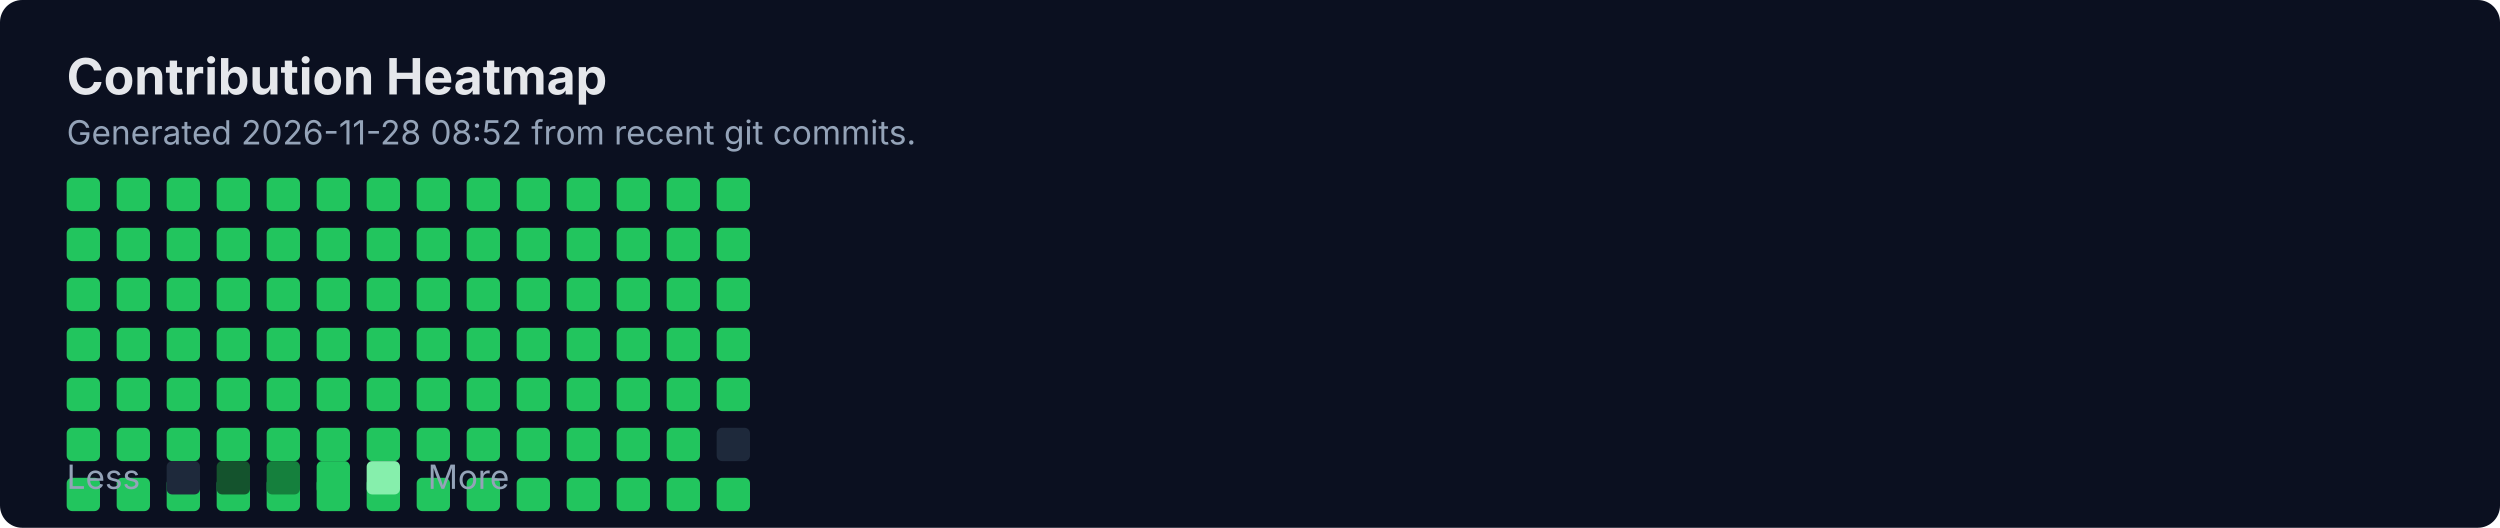
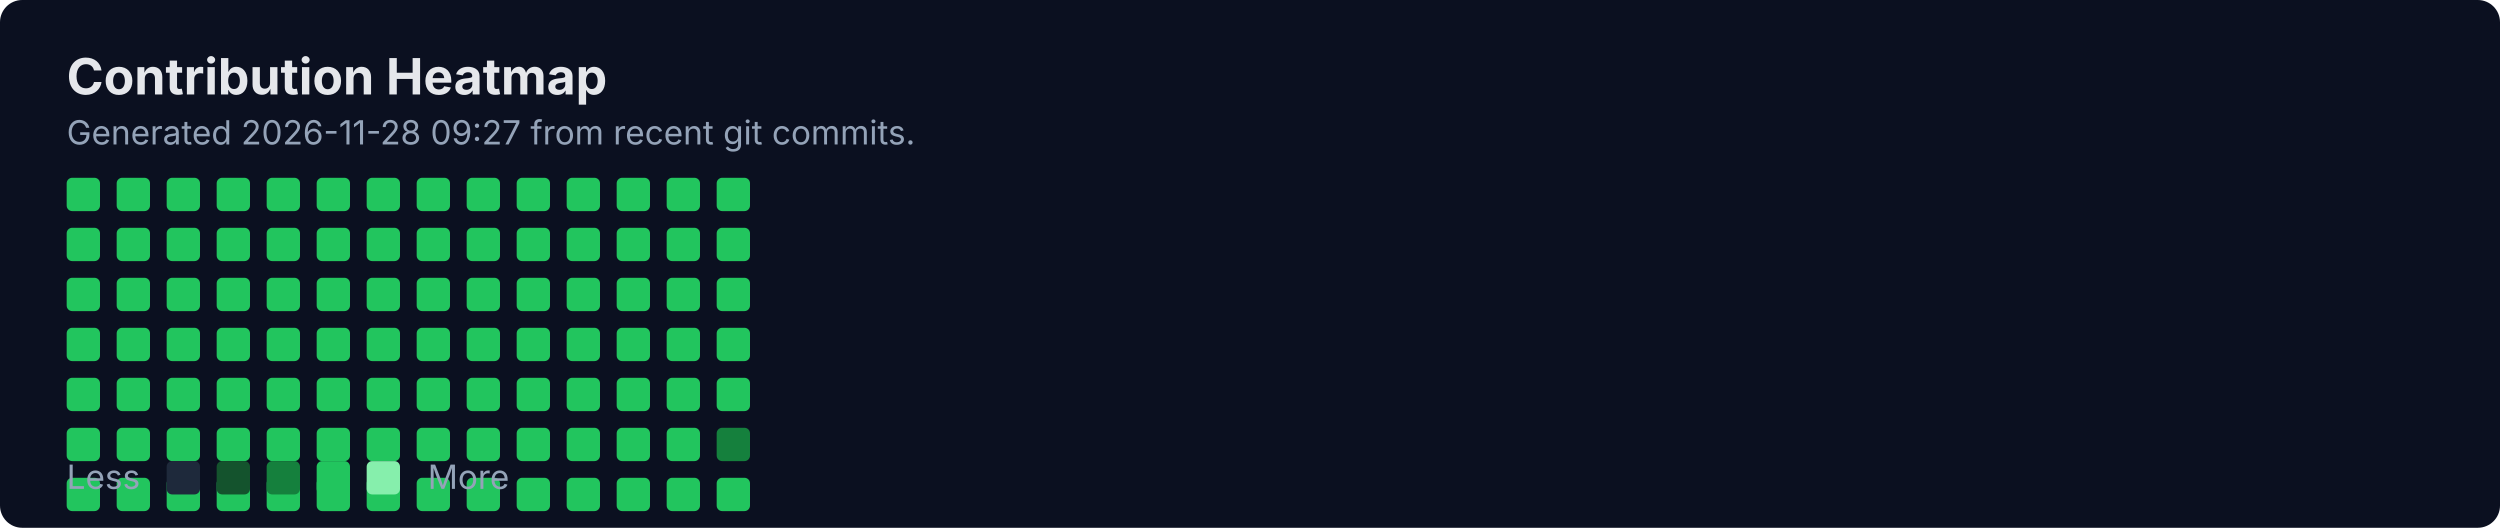
<svg xmlns="http://www.w3.org/2000/svg" width="900" height="190" viewBox="0 0 900 190" fill="none" role="img" aria-labelledby="title">
  <rect width="900" height="190" rx="8" fill="#0B1020" />
  <text x="24" y="34" fill="#E5E7EB" font-family="Inter, Segoe UI, Arial" font-size="18" font-weight="700">Contribution Heatmap</text>
-   <text x="24" y="52" fill="#94A3B8" font-family="Inter, Segoe UI, Arial" font-size="12">Generated 2026-11-28 08:52 from recent git commits.</text>
+   <text x="24" y="52" fill="#94A3B8" font-family="Inter, Segoe UI, Arial" font-size="12">Generated 2026-11-28 09:27 from recent git commits.</text>
  <rect x="24" y="172" width="12" height="12" rx="2" fill="#22C55E" />
  <rect x="24" y="64" width="12" height="12" rx="2" fill="#22C55E" />
  <rect x="24" y="82" width="12" height="12" rx="2" fill="#22C55E" />
  <rect x="24" y="100" width="12" height="12" rx="2" fill="#22C55E" />
  <rect x="24" y="118" width="12" height="12" rx="2" fill="#22C55E" />
  <rect x="24" y="136" width="12" height="12" rx="2" fill="#22C55E" />
  <rect x="24" y="154" width="12" height="12" rx="2" fill="#22C55E" />
  <rect x="42" y="172" width="12" height="12" rx="2" fill="#22C55E" />
  <rect x="42" y="64" width="12" height="12" rx="2" fill="#22C55E" />
  <rect x="42" y="82" width="12" height="12" rx="2" fill="#22C55E" />
  <rect x="42" y="100" width="12" height="12" rx="2" fill="#22C55E" />
  <rect x="42" y="118" width="12" height="12" rx="2" fill="#22C55E" />
  <rect x="42" y="136" width="12" height="12" rx="2" fill="#22C55E" />
  <rect x="42" y="154" width="12" height="12" rx="2" fill="#22C55E" />
  <rect x="60" y="172" width="12" height="12" rx="2" fill="#22C55E" />
  <rect x="60" y="64" width="12" height="12" rx="2" fill="#22C55E" />
  <rect x="60" y="82" width="12" height="12" rx="2" fill="#22C55E" />
  <rect x="60" y="100" width="12" height="12" rx="2" fill="#22C55E" />
  <rect x="60" y="118" width="12" height="12" rx="2" fill="#22C55E" />
  <rect x="60" y="136" width="12" height="12" rx="2" fill="#22C55E" />
  <rect x="60" y="154" width="12" height="12" rx="2" fill="#22C55E" />
  <rect x="78" y="172" width="12" height="12" rx="2" fill="#22C55E" />
  <rect x="78" y="64" width="12" height="12" rx="2" fill="#22C55E" />
  <rect x="78" y="82" width="12" height="12" rx="2" fill="#22C55E" />
  <rect x="78" y="100" width="12" height="12" rx="2" fill="#22C55E" />
  <rect x="78" y="118" width="12" height="12" rx="2" fill="#22C55E" />
  <rect x="78" y="136" width="12" height="12" rx="2" fill="#22C55E" />
  <rect x="78" y="154" width="12" height="12" rx="2" fill="#22C55E" />
  <rect x="96" y="172" width="12" height="12" rx="2" fill="#22C55E" />
  <rect x="96" y="64" width="12" height="12" rx="2" fill="#22C55E" />
  <rect x="96" y="82" width="12" height="12" rx="2" fill="#22C55E" />
  <rect x="96" y="100" width="12" height="12" rx="2" fill="#22C55E" />
  <rect x="96" y="118" width="12" height="12" rx="2" fill="#22C55E" />
  <rect x="96" y="136" width="12" height="12" rx="2" fill="#22C55E" />
  <rect x="96" y="154" width="12" height="12" rx="2" fill="#22C55E" />
  <rect x="114" y="172" width="12" height="12" rx="2" fill="#22C55E" />
  <rect x="114" y="64" width="12" height="12" rx="2" fill="#22C55E" />
  <rect x="114" y="82" width="12" height="12" rx="2" fill="#22C55E" />
  <rect x="114" y="100" width="12" height="12" rx="2" fill="#22C55E" />
  <rect x="114" y="118" width="12" height="12" rx="2" fill="#22C55E" />
  <rect x="114" y="136" width="12" height="12" rx="2" fill="#22C55E" />
  <rect x="114" y="154" width="12" height="12" rx="2" fill="#22C55E" />
  <rect x="132" y="172" width="12" height="12" rx="2" fill="#22C55E" />
  <rect x="132" y="64" width="12" height="12" rx="2" fill="#22C55E" />
  <rect x="132" y="82" width="12" height="12" rx="2" fill="#22C55E" />
  <rect x="132" y="100" width="12" height="12" rx="2" fill="#22C55E" />
  <rect x="132" y="118" width="12" height="12" rx="2" fill="#22C55E" />
  <rect x="132" y="136" width="12" height="12" rx="2" fill="#22C55E" />
  <rect x="132" y="154" width="12" height="12" rx="2" fill="#22C55E" />
  <rect x="150" y="172" width="12" height="12" rx="2" fill="#22C55E" />
  <rect x="150" y="64" width="12" height="12" rx="2" fill="#22C55E" />
  <rect x="150" y="82" width="12" height="12" rx="2" fill="#22C55E" />
  <rect x="150" y="100" width="12" height="12" rx="2" fill="#22C55E" />
  <rect x="150" y="118" width="12" height="12" rx="2" fill="#22C55E" />
  <rect x="150" y="136" width="12" height="12" rx="2" fill="#22C55E" />
  <rect x="150" y="154" width="12" height="12" rx="2" fill="#22C55E" />
  <rect x="168" y="172" width="12" height="12" rx="2" fill="#22C55E" />
  <rect x="168" y="64" width="12" height="12" rx="2" fill="#22C55E" />
  <rect x="168" y="82" width="12" height="12" rx="2" fill="#22C55E" />
  <rect x="168" y="100" width="12" height="12" rx="2" fill="#22C55E" />
  <rect x="168" y="118" width="12" height="12" rx="2" fill="#22C55E" />
  <rect x="168" y="136" width="12" height="12" rx="2" fill="#22C55E" />
  <rect x="168" y="154" width="12" height="12" rx="2" fill="#22C55E" />
  <rect x="186" y="172" width="12" height="12" rx="2" fill="#22C55E" />
  <rect x="186" y="64" width="12" height="12" rx="2" fill="#22C55E" />
  <rect x="186" y="82" width="12" height="12" rx="2" fill="#22C55E" />
  <rect x="186" y="100" width="12" height="12" rx="2" fill="#22C55E" />
  <rect x="186" y="118" width="12" height="12" rx="2" fill="#22C55E" />
  <rect x="186" y="136" width="12" height="12" rx="2" fill="#22C55E" />
  <rect x="186" y="154" width="12" height="12" rx="2" fill="#22C55E" />
  <rect x="204" y="172" width="12" height="12" rx="2" fill="#22C55E" />
  <rect x="204" y="64" width="12" height="12" rx="2" fill="#22C55E" />
  <rect x="204" y="82" width="12" height="12" rx="2" fill="#22C55E" />
  <rect x="204" y="100" width="12" height="12" rx="2" fill="#22C55E" />
  <rect x="204" y="118" width="12" height="12" rx="2" fill="#22C55E" />
  <rect x="204" y="136" width="12" height="12" rx="2" fill="#22C55E" />
  <rect x="204" y="154" width="12" height="12" rx="2" fill="#22C55E" />
  <rect x="222" y="172" width="12" height="12" rx="2" fill="#22C55E" />
  <rect x="222" y="64" width="12" height="12" rx="2" fill="#22C55E" />
  <rect x="222" y="82" width="12" height="12" rx="2" fill="#22C55E" />
  <rect x="222" y="100" width="12" height="12" rx="2" fill="#22C55E" />
  <rect x="222" y="118" width="12" height="12" rx="2" fill="#22C55E" />
  <rect x="222" y="136" width="12" height="12" rx="2" fill="#22C55E" />
  <rect x="222" y="154" width="12" height="12" rx="2" fill="#22C55E" />
  <rect x="240" y="172" width="12" height="12" rx="2" fill="#22C55E" />
  <rect x="240" y="64" width="12" height="12" rx="2" fill="#22C55E" />
  <rect x="240" y="82" width="12" height="12" rx="2" fill="#22C55E" />
  <rect x="240" y="100" width="12" height="12" rx="2" fill="#22C55E" />
  <rect x="240" y="118" width="12" height="12" rx="2" fill="#22C55E" />
  <rect x="240" y="136" width="12" height="12" rx="2" fill="#22C55E" />
  <rect x="240" y="154" width="12" height="12" rx="2" fill="#22C55E" />
  <rect x="258" y="172" width="12" height="12" rx="2" fill="#22C55E" />
  <rect x="258" y="64" width="12" height="12" rx="2" fill="#22C55E" />
  <rect x="258" y="82" width="12" height="12" rx="2" fill="#22C55E" />
  <rect x="258" y="100" width="12" height="12" rx="2" fill="#22C55E" />
  <rect x="258" y="118" width="12" height="12" rx="2" fill="#22C55E" />
  <rect x="258" y="136" width="12" height="12" rx="2" fill="#22C55E" />
-   <rect x="258" y="154" width="12" height="12" rx="2" fill="#1E293B" />
+   <rect x="258" y="154" width="12" height="12" rx="2" fill="#15803D" />
  <text x="24" y="176" fill="#94A3B8" font-family="Inter, Segoe UI, Arial" font-size="12">Less</text>
  <rect x="60" y="166" width="12" height="12" rx="2" fill="#1E293B" />
  <rect x="78" y="166" width="12" height="12" rx="2" fill="#14532D" />
  <rect x="96" y="166" width="12" height="12" rx="2" fill="#15803D" />
  <rect x="114" y="166" width="12" height="12" rx="2" fill="#22C55E" />
  <rect x="132" y="166" width="12" height="12" rx="2" fill="#86EFAC" />
  <text x="154" y="176" fill="#94A3B8" font-family="Inter, Segoe UI, Arial" font-size="12">More</text>
</svg>
